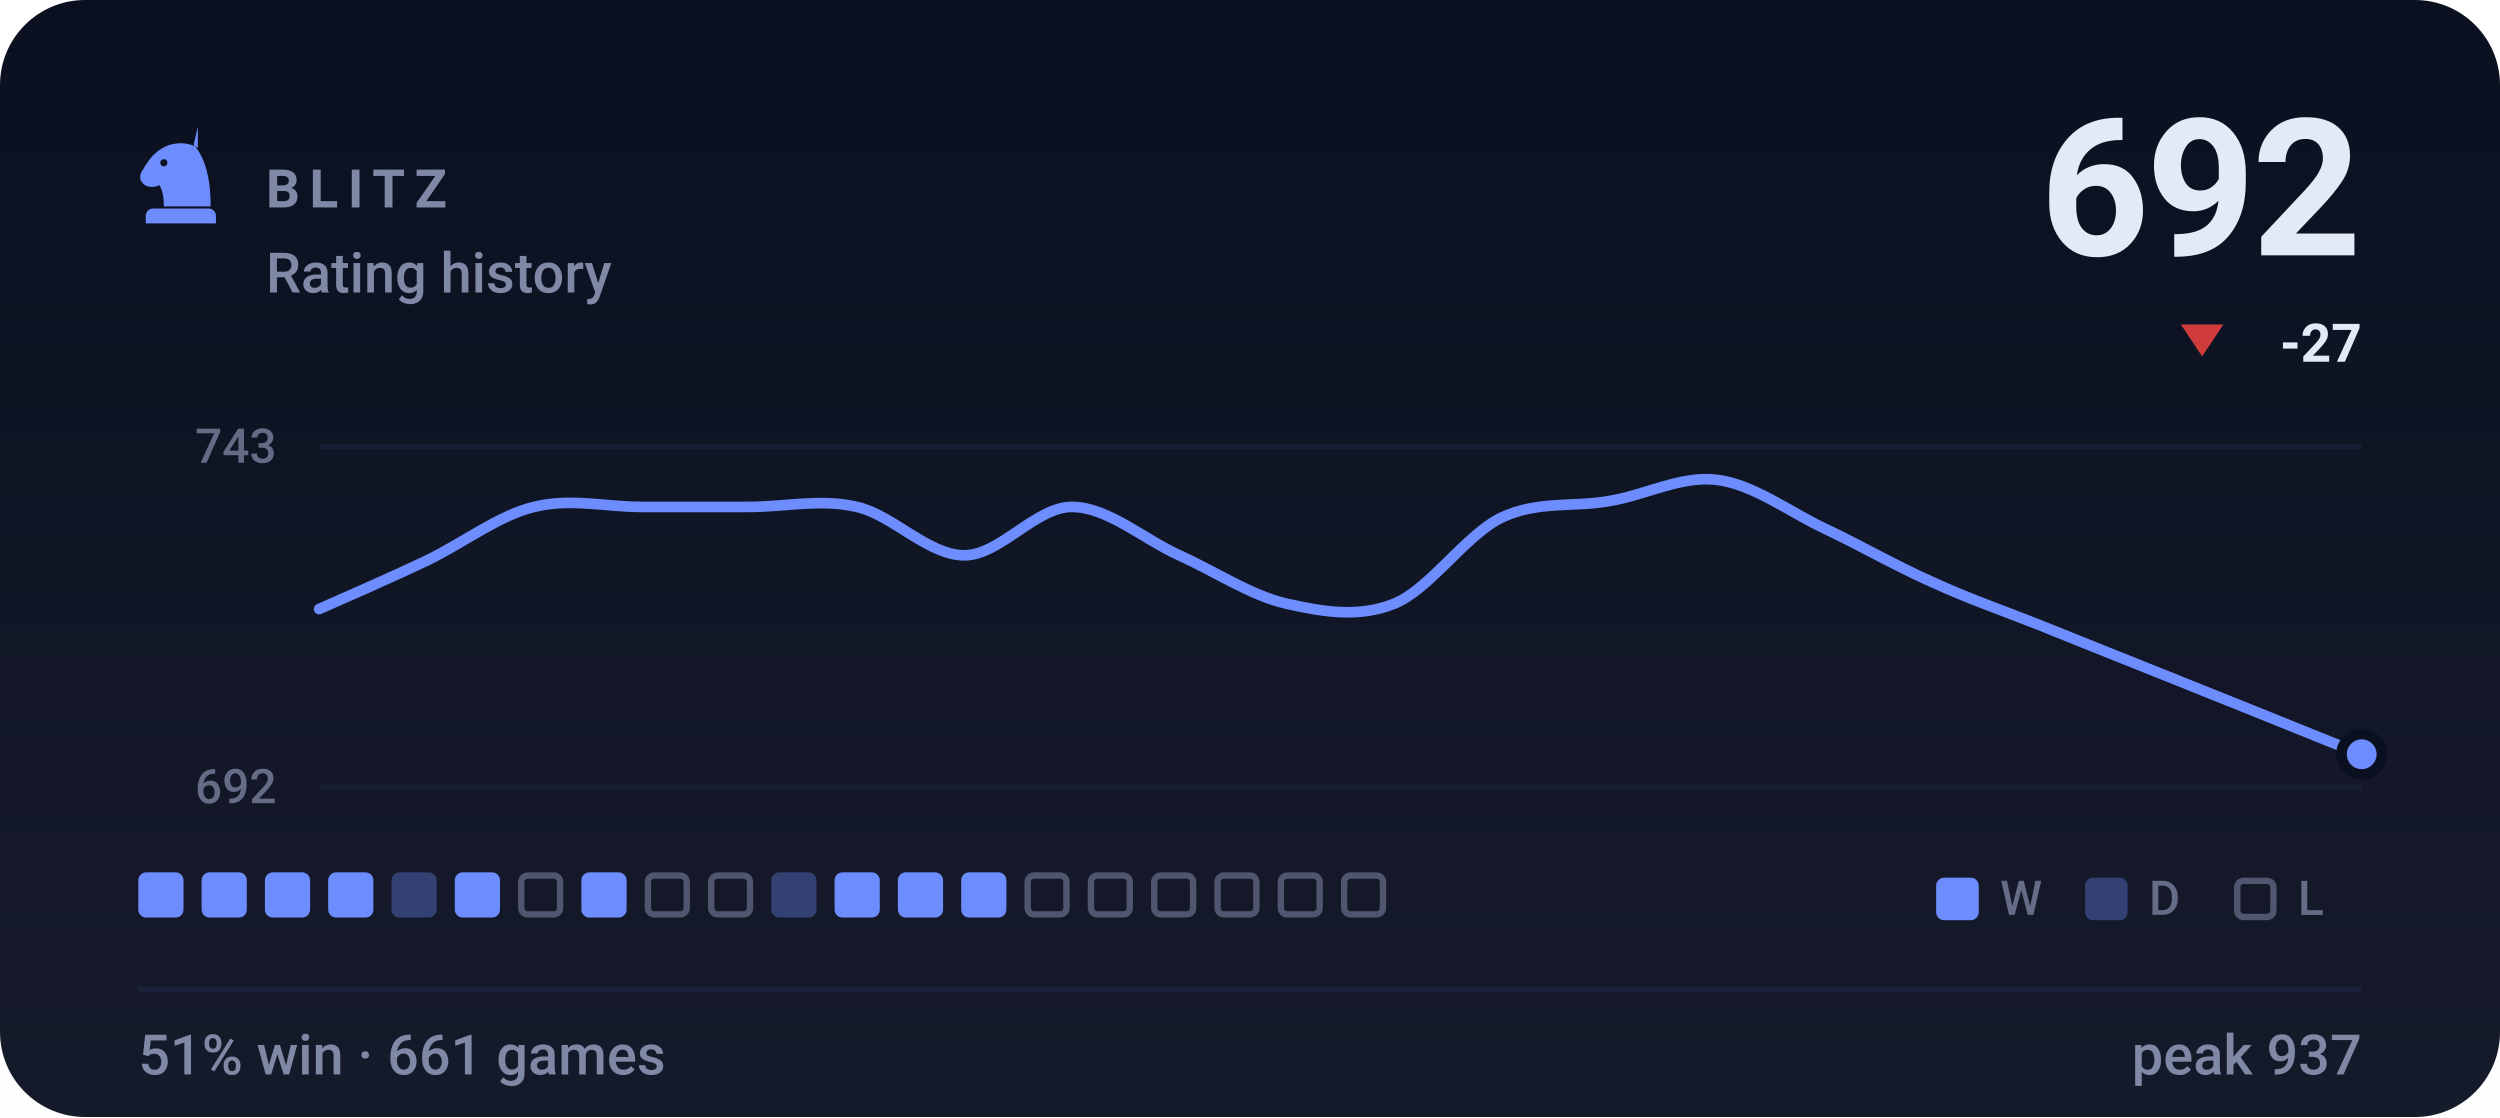
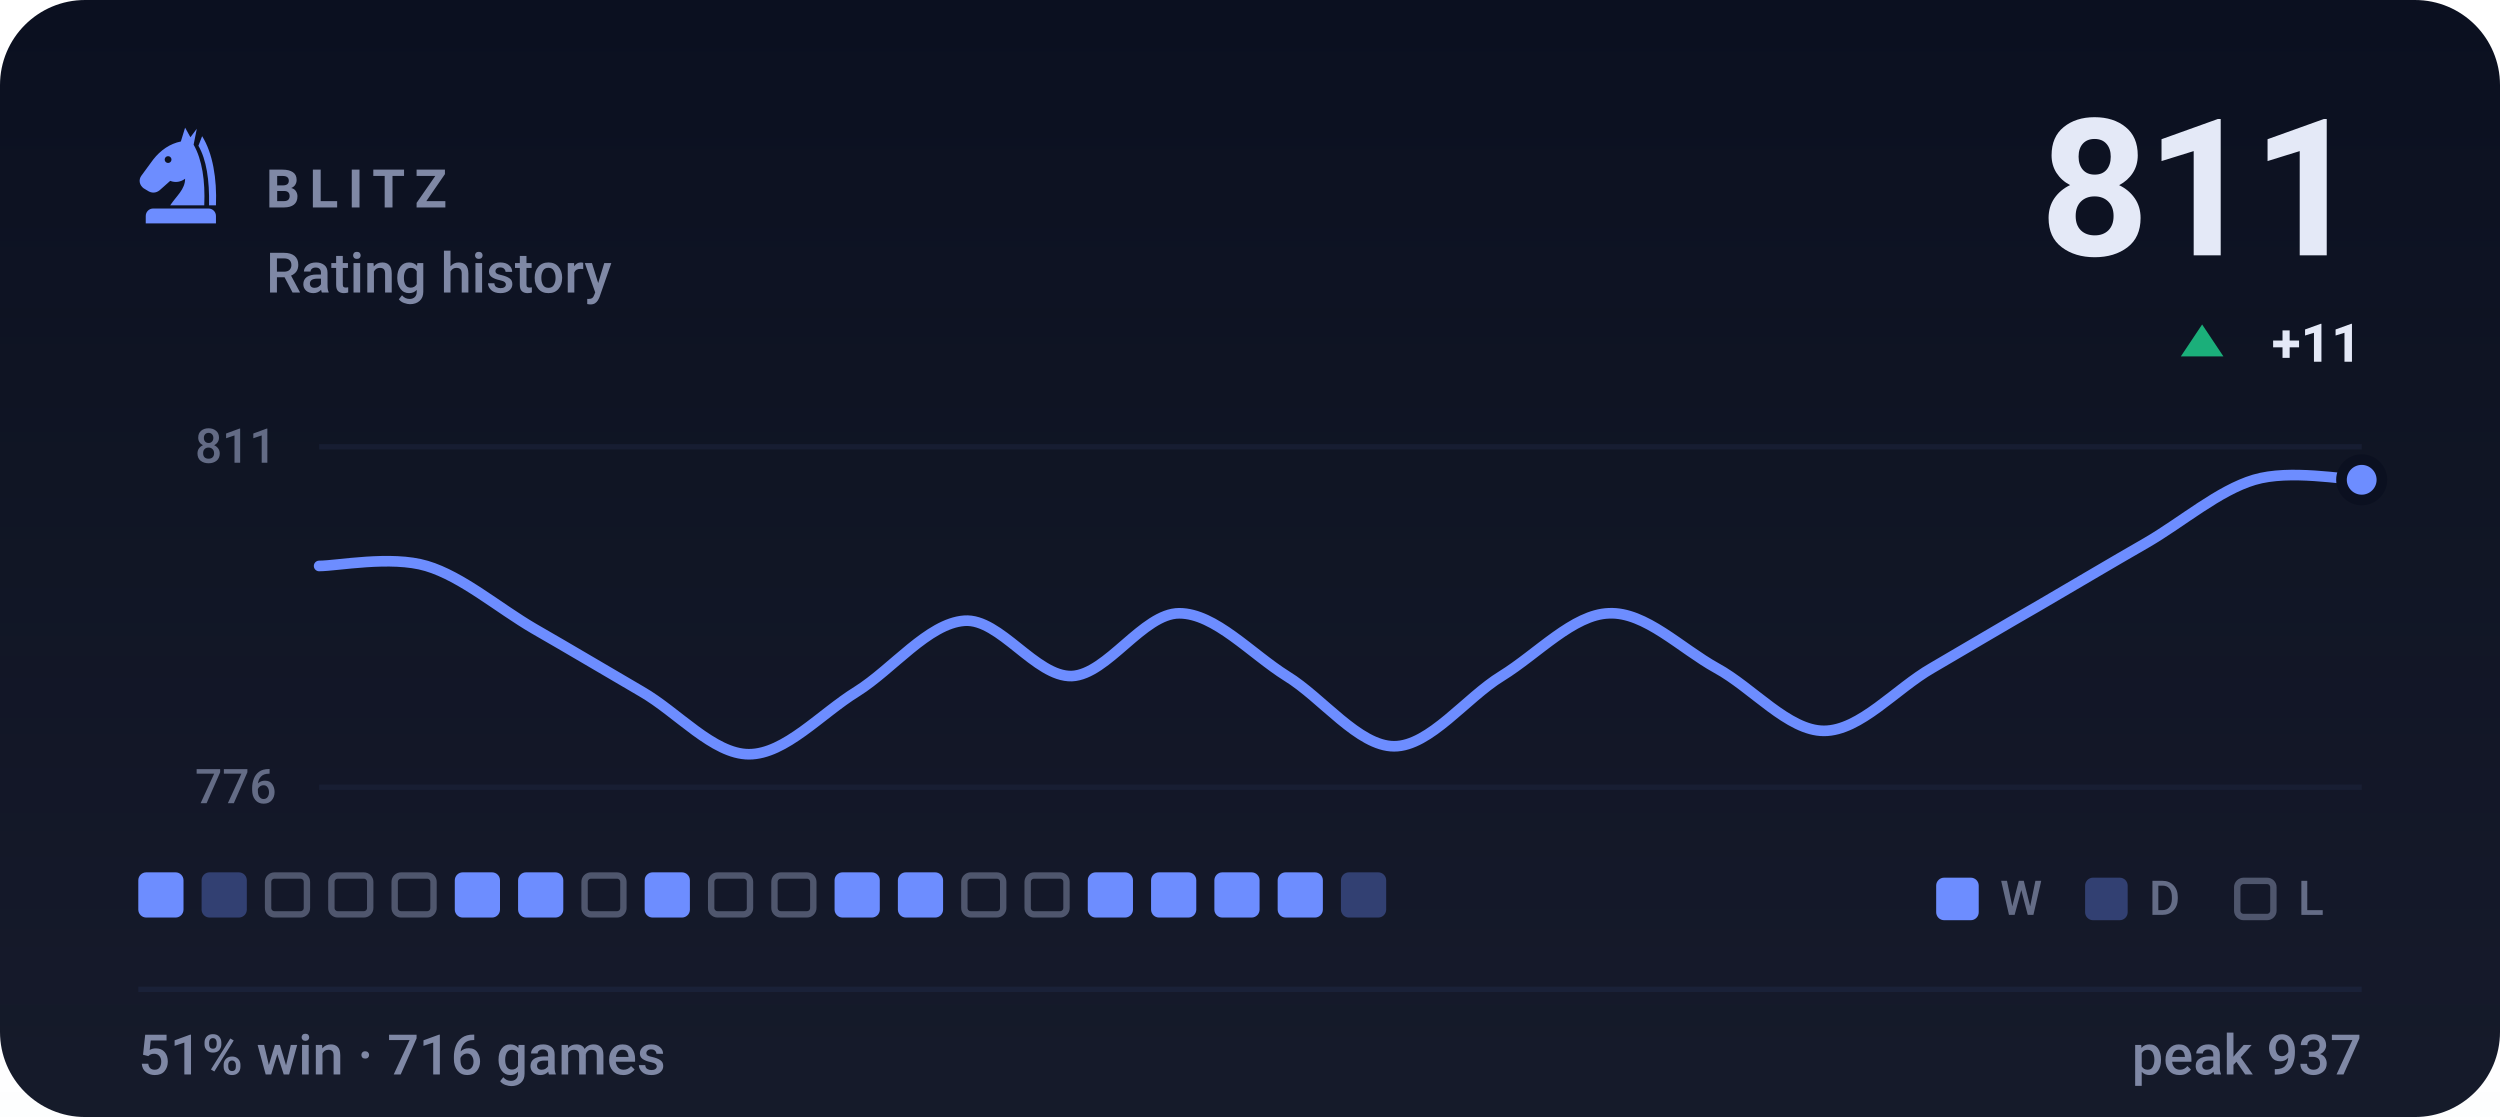
- <svg xmlns="http://www.w3.org/2000/svg" viewBox="0 0 470 210" width="470" height="210" role="img" aria-label="BLITZ rating history, currently 692, 51% win rate over 661 games">
+ <svg xmlns="http://www.w3.org/2000/svg" viewBox="0 0 470 210" width="470" height="210" role="img" aria-label="BLITZ rating history, currently 811, 51% win rate over 716 games">
  <style>svg{font-family:-apple-system,BlinkMacSystemFont,'Segoe UI',Roboto,'Helvetica Neue',Arial,sans-serif}text{fill:#e4e9f7;white-space:pre}.bg{fill:#0b1020}.acc{fill:#6d8dff}.win{fill:#1baf7a}.draw{fill:#8b8f96}.loss{fill:#d03b3b}.lbl{font-size:10px;font-weight:600;letter-spacing:.18em;fill:#7f88a5}.cap{font-size:10.5px;font-weight:500;fill:#7f88a5}.num{font-family:-apple-system,BlinkMacSystemFont,'Segoe UI',Roboto,'Helvetica Neue',Arial,sans-serif;font-weight:700;letter-spacing:-.02em}.tick{font-size:9px;font-weight:500;fill:#7f88a5;opacity:.75}.dl{font-size:10px;font-weight:600}.rule{stroke:#1a2138;stroke-width:1;fill:none}.grid{stroke:#1a2138;stroke-width:1;fill:none;opacity:.7}.ln{fill:none;stroke:#6d8dff;stroke-width:2;stroke-linecap:round;stroke-linejoin:round}.ring{stroke:#0b1020;stroke-width:2}.hollow{fill:none;stroke-width:1.5}.sq{fill:#e4e9f7;opacity:.035}</style>
  <rect class="bg" width="470" height="210" rx="16" />
  <defs>
    <linearGradient id="gp" x1="0" y1="0" x2="0" y2="1">
      <stop offset="0" stop-color="#e4e9f7" stop-opacity="0" />
      <stop offset="1" stop-color="#e4e9f7" stop-opacity=".05" />
    </linearGradient>
  </defs>
  <rect width="470" height="210" fill="url(#gp)" />
  <g class="acc" transform="translate(24.0,22.8) scale(0.2)">
-     <path fill-rule="evenodd" d="M66 5l-4 17c9 10 16 27 16 58H34c0-8-1-14-4-20-6 3-13 2-16-2-3-3-3-8 0-12 3-5 6-10 10-14 6-6 13-10 21-11 7-1 14 0 21 4zM37.4 39a3.4 3.4 0 1 0-6.8 0 3.4 3.4 0 1 0 6.8 0zM24 82h52c3.9 0 7 3.1 7 7v7H17v-7c0-3.9 3.1-7 7-7z" />
+     <path fill-rule="evenodd" d="M54 6L50 19C40 21 31 27 24 36L13 51C10 55 11 60 15 63L20 66C24 68 28 67 31 64L40 56C45 58 50 57 54 54C54 64 46 70 40 79H72C73 56 70 36 62 22L65 7L59 15zM41.2 36a3.2 3.2 0 1 0-6.4 0 3.2 3.2 0 1 0 6.4 0z" />
+     <path d="M70 14C80 30 84 54 83 79H76.5C77 55 74 36 66.5 23z" />
+     <path d="M24 82h52a7 7 0 0 1 7 7v7H17v-7a7 7 0 0 1 7-7z" />
  </g>
  <text class="lbl" x="50" y="39">BLITZ</text>
  <text class="cap" x="50" y="55">Rating history</text>
-   <text class="num" x="444" y="48" text-anchor="end" style="font-size:36px">692</text>
-   <path fill="#d03b3b" d="M414 67L418 61H410Z" />
-   <text class="dl" x="444" y="68" text-anchor="end" fill="#d03b3b">-27</text>
+   <text class="num" x="444" y="48" text-anchor="end" style="font-size:36px">811</text>
+   <path fill="#1baf7a" d="M414 61L418 67H410Z" />
+   <text class="dl" x="444" y="68" text-anchor="end" fill="#1baf7a">+11</text>
  <line class="grid" x1="60" y1="84" x2="444" y2="84" />
  <line class="grid" x1="60" y1="148" x2="444" y2="148" />
-   <text class="tick" x="52" y="87" text-anchor="end">743</text>
-   <text class="tick" x="52" y="151" text-anchor="end">692</text>
-   <path class="ln" d="M60.0 114.5C63.4 113.0 73.5 108.6 80.2 105.4C86.9 102.2 93.7 96.9 100.4 95.3C107.2 93.6 113.9 95.3 120.6 95.3C127.4 95.3 134.1 95.3 140.8 95.3C147.6 95.3 154.3 93.7 161.1 95.3C167.8 96.8 174.5 104.4 181.3 104.4C188.0 104.4 194.7 95.3 201.5 95.3C208.2 95.3 214.9 101.3 221.7 104.4C228.4 107.4 235.2 112.0 241.9 113.5C248.6 115.0 255.4 116.2 262.1 113.5C268.8 110.8 275.6 100.5 282.3 97.3C289.1 94.1 295.8 95.4 302.5 94.2C309.3 93.1 316.0 89.4 322.7 90.2C329.5 91.0 336.2 96.1 342.9 99.3C349.7 102.5 356.4 106.4 363.2 109.4C369.9 112.5 376.6 114.8 383.4 117.5C390.1 120.2 396.8 122.9 403.6 125.6C410.3 128.3 417.1 131.0 423.8 133.7C430.5 136.4 440.6 140.5 444.0 141.8" />
-   <circle class="acc ring" cx="444.0" cy="141.8" r="3.8" />
+   <text class="tick" x="52" y="87" text-anchor="end">811</text>
+   <text class="tick" x="52" y="151" text-anchor="end">776</text>
+   <path class="ln" d="M60.0 106.4C63.4 106.4 73.5 104.4 80.2 106.4C86.9 108.4 93.7 114.3 100.4 118.2C107.2 122.1 113.9 126.1 120.6 130.0C127.4 133.9 134.1 141.8 140.8 141.8C147.6 141.8 154.3 134.2 161.1 130.0C167.8 125.8 174.5 117.2 181.3 116.7C188.0 116.2 194.7 127.3 201.5 127.1C208.2 126.8 214.9 115.3 221.7 115.3C228.4 115.3 235.2 122.9 241.9 127.1C248.6 131.2 255.4 140.3 262.1 140.3C268.8 140.3 275.6 131.2 282.3 127.1C289.1 122.9 295.8 115.5 302.5 115.3C309.3 115.0 316.0 121.9 322.7 125.6C329.5 129.3 336.2 137.4 342.9 137.4C349.7 137.4 356.4 129.5 363.2 125.6C369.9 121.7 376.6 117.7 383.4 113.8C390.1 109.9 396.8 105.9 403.6 102.0C410.3 98.1 417.1 92.2 423.8 90.2C430.5 88.2 440.6 90.2 444.0 90.2" />
+   <circle class="acc ring" cx="444.0" cy="90.2" r="3.8" />
  <rect x="26.0" y="164" width="8.5" height="8.5" rx="1.5" fill="#6d8dff" />
-   <rect x="37.9" y="164" width="8.5" height="8.5" rx="1.5" fill="#6d8dff" />
-   <rect x="49.8" y="164" width="8.5" height="8.5" rx="1.5" fill="#6d8dff" />
-   <rect x="61.7" y="164" width="8.5" height="8.5" rx="1.5" fill="#6d8dff" />
-   <rect x="73.6" y="164" width="8.5" height="8.5" rx="1.5" fill="#6d8dff" opacity=".34" />
+   <rect x="37.9" y="164" width="8.5" height="8.5" rx="1.5" fill="#6d8dff" opacity=".34" />
+   <rect x="50.4" y="164.6" width="7.3" height="7.3" rx="1.2" fill="none" stroke="#7f88a5" stroke-width="1.2" opacity=".55" />
+   <rect x="62.3" y="164.6" width="7.3" height="7.3" rx="1.2" fill="none" stroke="#7f88a5" stroke-width="1.2" opacity=".55" />
+   <rect x="74.2" y="164.6" width="7.3" height="7.3" rx="1.2" fill="none" stroke="#7f88a5" stroke-width="1.2" opacity=".55" />
  <rect x="85.5" y="164" width="8.5" height="8.5" rx="1.5" fill="#6d8dff" />
-   <rect x="98.0" y="164.6" width="7.3" height="7.3" rx="1.2" fill="none" stroke="#7f88a5" stroke-width="1.2" opacity=".55" />
-   <rect x="109.3" y="164" width="8.5" height="8.5" rx="1.5" fill="#6d8dff" />
-   <rect x="121.8" y="164.6" width="7.3" height="7.3" rx="1.2" fill="none" stroke="#7f88a5" stroke-width="1.2" opacity=".55" />
+   <rect x="97.4" y="164" width="8.5" height="8.5" rx="1.5" fill="#6d8dff" />
+   <rect x="109.9" y="164.6" width="7.3" height="7.3" rx="1.2" fill="none" stroke="#7f88a5" stroke-width="1.2" opacity=".55" />
+   <rect x="121.2" y="164" width="8.5" height="8.5" rx="1.5" fill="#6d8dff" />
  <rect x="133.7" y="164.6" width="7.3" height="7.3" rx="1.2" fill="none" stroke="#7f88a5" stroke-width="1.2" opacity=".55" />
-   <rect x="145.0" y="164" width="8.5" height="8.5" rx="1.5" fill="#6d8dff" opacity=".34" />
+   <rect x="145.6" y="164.6" width="7.3" height="7.3" rx="1.2" fill="none" stroke="#7f88a5" stroke-width="1.2" opacity=".55" />
  <rect x="156.9" y="164" width="8.5" height="8.5" rx="1.5" fill="#6d8dff" />
  <rect x="168.8" y="164" width="8.5" height="8.5" rx="1.5" fill="#6d8dff" />
-   <rect x="180.7" y="164" width="8.5" height="8.5" rx="1.5" fill="#6d8dff" />
+   <rect x="181.3" y="164.6" width="7.3" height="7.3" rx="1.2" fill="none" stroke="#7f88a5" stroke-width="1.2" opacity=".55" />
  <rect x="193.2" y="164.6" width="7.3" height="7.3" rx="1.2" fill="none" stroke="#7f88a5" stroke-width="1.2" opacity=".55" />
-   <rect x="205.1" y="164.6" width="7.3" height="7.3" rx="1.2" fill="none" stroke="#7f88a5" stroke-width="1.2" opacity=".55" />
-   <rect x="217.0" y="164.6" width="7.3" height="7.3" rx="1.2" fill="none" stroke="#7f88a5" stroke-width="1.2" opacity=".55" />
-   <rect x="228.9" y="164.6" width="7.3" height="7.3" rx="1.2" fill="none" stroke="#7f88a5" stroke-width="1.2" opacity=".55" />
-   <rect x="240.8" y="164.6" width="7.3" height="7.3" rx="1.2" fill="none" stroke="#7f88a5" stroke-width="1.2" opacity=".55" />
-   <rect x="252.7" y="164.6" width="7.3" height="7.3" rx="1.2" fill="none" stroke="#7f88a5" stroke-width="1.2" opacity=".55" />
+   <rect x="204.5" y="164" width="8.5" height="8.5" rx="1.5" fill="#6d8dff" />
+   <rect x="216.4" y="164" width="8.5" height="8.5" rx="1.5" fill="#6d8dff" />
+   <rect x="228.3" y="164" width="8.5" height="8.5" rx="1.5" fill="#6d8dff" />
+   <rect x="240.2" y="164" width="8.5" height="8.5" rx="1.5" fill="#6d8dff" />
+   <rect x="252.1" y="164" width="8.5" height="8.5" rx="1.5" fill="#6d8dff" opacity=".34" />
  <rect x="364" y="165" width="8" height="8" rx="1.5" fill="#6d8dff" />
  <text class="tick" x="376" y="172">W</text>
  <rect x="392" y="165" width="8" height="8" rx="1.5" fill="#6d8dff" opacity=".34" />
  <text class="tick" x="404" y="172">D</text>
  <rect x="420.6" y="165.6" width="6.8" height="6.8" rx="1.2" fill="none" stroke="#7f88a5" stroke-width="1.2" opacity=".55" />
  <text class="tick" x="432" y="172">L</text>
  <line class="rule" x1="26" y1="186" x2="444" y2="186" />
-   <text class="cap" x="26" y="202">51% win · 661 games</text>
+   <text class="cap" x="26" y="202">51% win · 716 games</text>
  <text class="cap" x="444" y="202" text-anchor="end">peak 937</text>
</svg>
